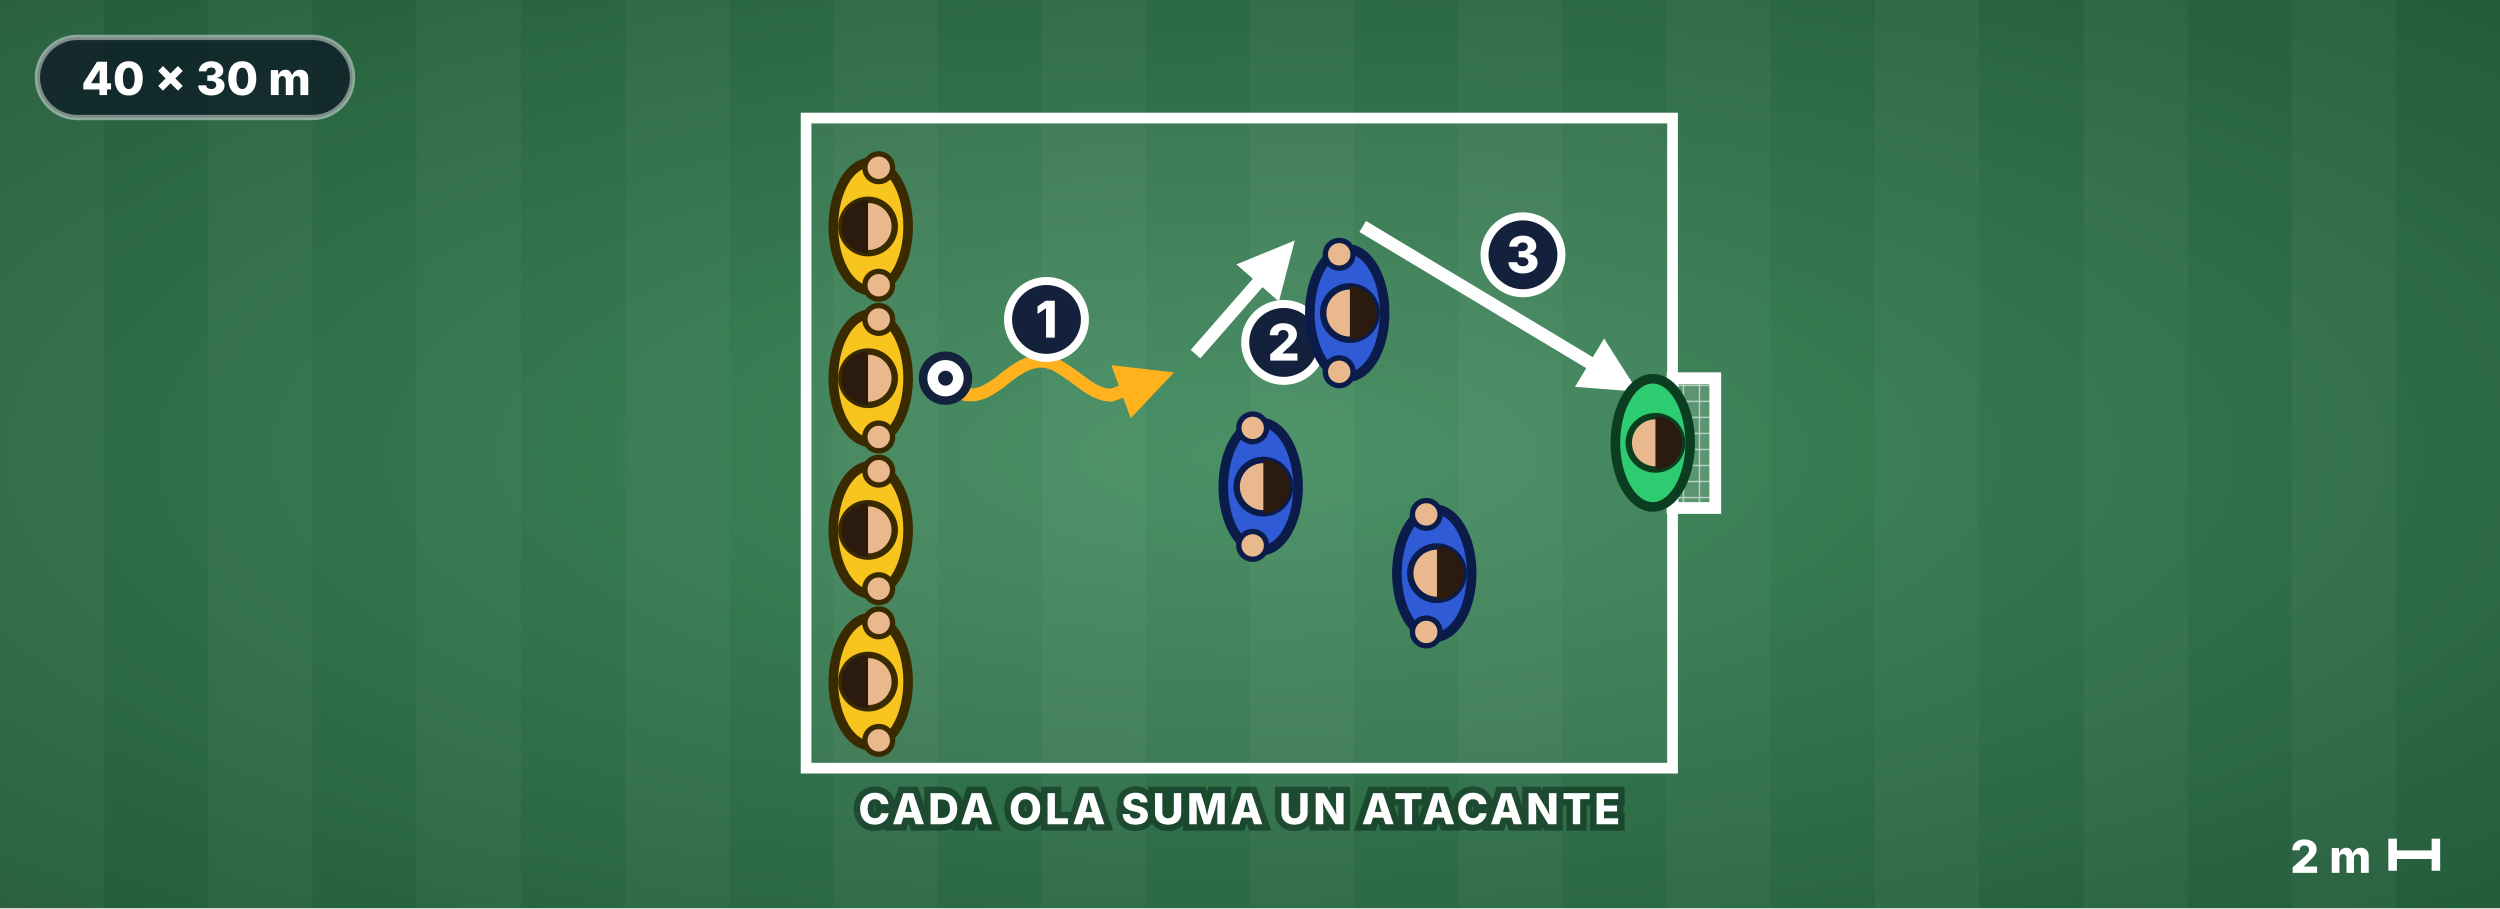
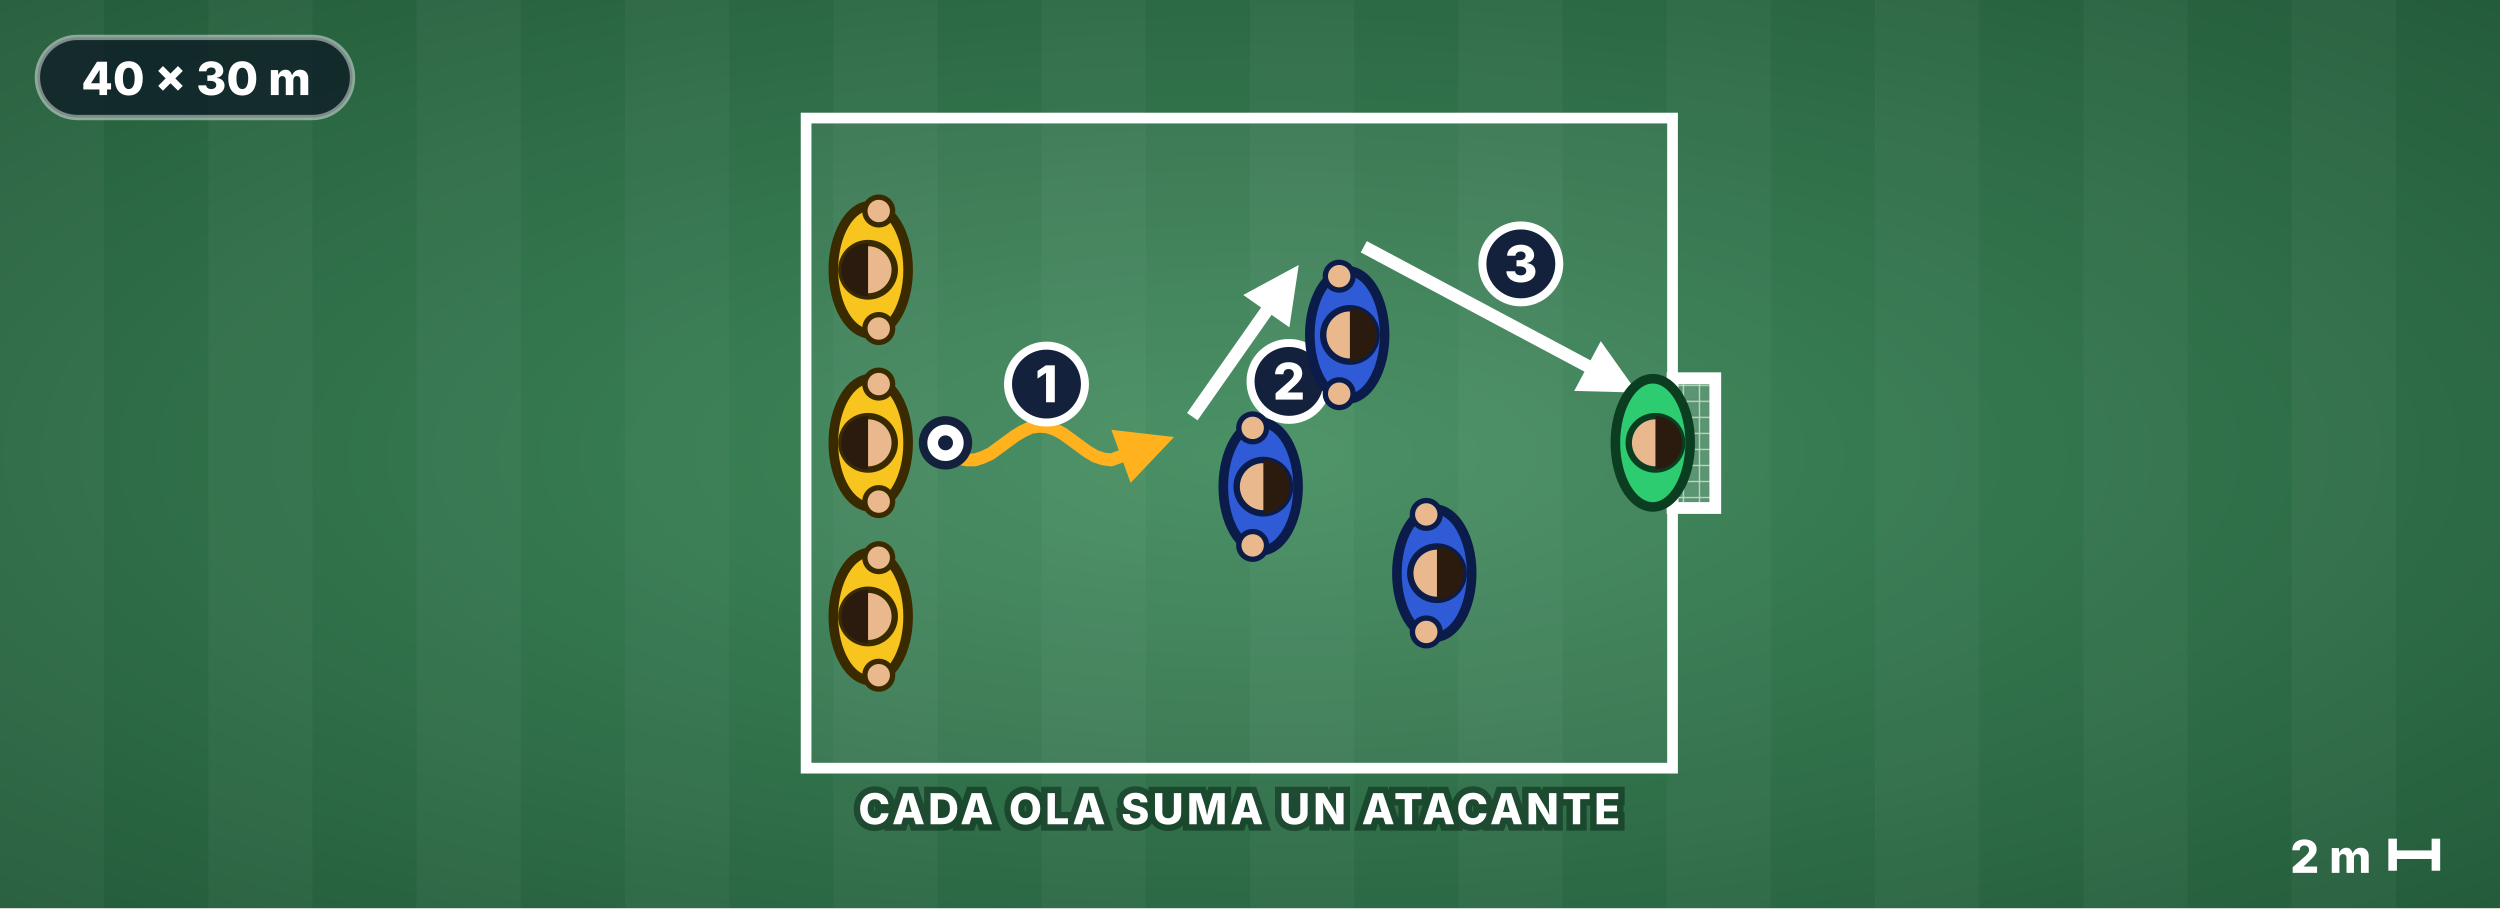
<svg xmlns="http://www.w3.org/2000/svg" viewBox="0 0 468 170" preserveAspectRatio="xMidYMid slice">
  <defs>
    <radialGradient id="g" cx="50%" cy="50%" r="70%">
      <stop offset="0" stop-color="#3f8a5c" />
      <stop offset="1" stop-color="#245c3b" />
    </radialGradient>
    <pattern id="hatch" width="6" height="6" patternUnits="userSpaceOnUse" patternTransform="rotate(45)">
      <rect width="6" height="6" fill="rgba(255,255,255,.10)" />
      <line x1="0" y1="0" x2="0" y2="6" stroke="rgba(255,255,255,.30)" stroke-width="1.6" />
    </pattern>
    <pattern id="net" width="3" height="3" patternUnits="userSpaceOnUse">
      <rect width="3" height="3" fill="rgba(255,255,255,.15)" />
      <path d="M0 0H3M0 0V3" stroke="rgba(255,255,255,.6)" stroke-width=".5" />
    </pattern>
    <marker id="ahW" viewBox="0 0 10 10" refX="7" refY="5" markerWidth="4.4" markerHeight="4.4" orient="auto">
      <path d="M0 0L10 5L0 10z" fill="#fff" />
    </marker>
    <marker id="ahB" viewBox="0 0 10 10" refX="7" refY="5" markerWidth="4.6" markerHeight="4.6" orient="auto">
      <path d="M0 0L10 5L0 10z" fill="#9fdcff" />
    </marker>
    <marker id="ahO" viewBox="0 0 10 10" refX="7" refY="5" markerWidth="4.4" markerHeight="4.4" orient="auto">
      <path d="M0 0L10 5L0 10z" fill="#ffb21e" />
    </marker>
  </defs>
  <rect width="468" height="170" fill="url(#g)" />
  <rect x="0.0" y="0" width="19.5" height="170" fill="rgba(255,255,255,.035)" />
  <rect x="39.0" y="0" width="19.5" height="170" fill="rgba(255,255,255,.035)" />
  <rect x="78.0" y="0" width="19.5" height="170" fill="rgba(255,255,255,.035)" />
  <rect x="117.0" y="0" width="19.5" height="170" fill="rgba(255,255,255,.035)" />
  <rect x="156.0" y="0" width="19.5" height="170" fill="rgba(255,255,255,.035)" />
  <rect x="195.0" y="0" width="19.5" height="170" fill="rgba(255,255,255,.035)" />
  <rect x="234.0" y="0" width="19.5" height="170" fill="rgba(255,255,255,.035)" />
  <rect x="273.0" y="0" width="19.5" height="170" fill="rgba(255,255,255,.035)" />
  <rect x="312.0" y="0" width="19.5" height="170" fill="rgba(255,255,255,.035)" />
  <rect x="351.0" y="0" width="19.5" height="170" fill="rgba(255,255,255,.035)" />
  <rect x="390.0" y="0" width="19.5" height="170" fill="rgba(255,255,255,.035)" />
  <rect x="429.0" y="0" width="19.5" height="170" fill="rgba(255,255,255,.035)" />
  <rect x="150.9" y="22.1" width="162.2" height="121.7" fill="rgba(255,255,255,.06)" stroke="#fff" stroke-width="2" />
  <rect x="313.1" y="70.8" width="8" height="24.3" fill="url(#net)" stroke="#fff" stroke-width="2.2" />
-   <polyline points="175.0,70.8 176.5,71.9 178.0,72.9 179.5,73.6 181.0,73.9 182.5,73.9 184.0,73.5 185.5,72.7 187.0,71.7 188.5,70.5 190.0,69.4 191.5,68.5 193.0,67.9 194.5,67.6 196.0,67.7 197.5,68.2 199.0,69.1 200.5,70.1 202.0,71.2 203.5,72.3 205.0,73.2 206.5,73.8 208.0,74.0 216.8,70.8" fill="none" stroke="#ffb21e" stroke-width="2.4" stroke-linejoin="round" marker-end="url(#ahO)" />
-   <line x1="223.8" y1="66.3" x2="240.3" y2="47.4" stroke="#fff" stroke-width="2.4" marker-end="url(#ahW)" />
-   <line x1="255.1" y1="42.4" x2="303.9" y2="71.7" stroke="#fff" stroke-width="2.4" marker-end="url(#ahW)" />
+   <polyline points="175.0,82.9 176.5,84.1 178.0,85.0 179.5,85.8 181.0,86.1 182.5,86.1 184.0,85.6 185.5,84.9 187.0,83.8 188.5,82.7 190.0,81.6 191.5,80.7 193.0,80.0 194.5,79.8 196.0,79.9 197.5,80.4 199.0,81.2 200.5,82.3 202.0,83.4 203.5,84.5 205.0,85.4 206.5,85.9 208.0,86.1 216.8,82.9" fill="none" stroke="#ffb21e" stroke-width="2.4" stroke-linejoin="round" marker-end="url(#ahO)" />
+   <line x1="223.2" y1="78.0" x2="241.3" y2="52.2" stroke="#fff" stroke-width="2.4" marker-end="url(#ahW)" />
+   <line x1="255.3" y1="46.2" x2="303.7" y2="72.0" stroke="#fff" stroke-width="2.4" marker-end="url(#ahW)" />
  <g transform="translate(309.4,82.9) rotate(270)">
    <ellipse rx="12" ry="7" fill="#2ecc71" stroke="#0b3d20" stroke-width="1.8" />
    <circle cy=".5" r="5" fill="#e9b88c" stroke="#0b3d20" stroke-width="1.2" />
    <path d="M-5 .5A5 5 0 0 0 5 .5Z" fill="#2b1a0e" />
  </g>
  <g>
-     <circle cx="195.9" cy="59.8" r="7.2" fill="#14213d" stroke="#fff" stroke-width="1.5" />
-     <text x="195.9" y="63.2" text-anchor="middle" font-family="Inter" font-weight="800" font-size="9.5" fill="#fff">1</text>
+     <circle cx="195.9" cy="71.9" r="7.2" fill="#14213d" stroke="#fff" stroke-width="1.5" />
+     <text x="195.9" y="75.3" text-anchor="middle" font-family="Inter" font-weight="800" font-size="9.5" fill="#fff">1</text>
  </g>
  <g>
-     <circle cx="240.3" cy="64.1" r="7.2" fill="#14213d" stroke="#fff" stroke-width="1.5" />
-     <text x="240.3" y="67.5" text-anchor="middle" font-family="Inter" font-weight="800" font-size="9.5" fill="#fff">2</text>
+     <circle cx="241.3" cy="71.4" r="7.2" fill="#14213d" stroke="#fff" stroke-width="1.5" />
+     <text x="241.3" y="74.8" text-anchor="middle" font-family="Inter" font-weight="800" font-size="9.5" fill="#fff">2</text>
  </g>
  <g>
-     <circle cx="285.1" cy="47.7" r="7.2" fill="#14213d" stroke="#fff" stroke-width="1.5" />
-     <text x="285.1" y="51.1" text-anchor="middle" font-family="Inter" font-weight="800" font-size="9.5" fill="#fff">3</text>
+     <circle cx="284.7" cy="49.4" r="7.2" fill="#14213d" stroke="#fff" stroke-width="1.5" />
+     <text x="284.7" y="52.8" text-anchor="middle" font-family="Inter" font-weight="800" font-size="9.5" fill="#fff">3</text>
  </g>
-   <g transform="translate(163.0,42.4) rotate(90)">
+   <g transform="translate(163.0,50.5) rotate(90)">
    <ellipse cx="0" cy="0" rx="12" ry="7" fill="#f7c51e" stroke="#3a2a00" stroke-width="1.8" />
    <circle cx="-11" cy="-1.5" r="2.6" fill="#e9b88c" stroke="#3a2a00" stroke-width="1" />
    <circle cx="11" cy="-1.5" r="2.6" fill="#e9b88c" stroke="#3a2a00" stroke-width="1" />
    <circle cx="0" cy="0.5" r="5" fill="#e9b88c" stroke="#3a2a00" stroke-width="1.2" />
    <path d="M-5 0.5 A5 5 0 0 0 5 0.5 Z" fill="#2b1a0e" />
  </g>
-   <g transform="translate(163.0,70.8) rotate(90)">
+   <g transform="translate(163.0,82.9) rotate(90)">
    <ellipse cx="0" cy="0" rx="12" ry="7" fill="#f7c51e" stroke="#3a2a00" stroke-width="1.8" />
    <circle cx="-11" cy="-1.5" r="2.6" fill="#e9b88c" stroke="#3a2a00" stroke-width="1" />
    <circle cx="11" cy="-1.5" r="2.6" fill="#e9b88c" stroke="#3a2a00" stroke-width="1" />
    <circle cx="0" cy="0.5" r="5" fill="#e9b88c" stroke="#3a2a00" stroke-width="1.2" />
    <path d="M-5 0.5 A5 5 0 0 0 5 0.5 Z" fill="#2b1a0e" />
  </g>
-   <circle cx="177.0" cy="70.8" r="4.2" fill="#fff" stroke="#14213d" stroke-width="1.6" />
-   <circle cx="177.0" cy="70.8" r="1.4" fill="#14213d" />
-   <g transform="translate(163.0,99.2) rotate(90)">
+   <circle cx="177.0" cy="82.9" r="4.2" fill="#fff" stroke="#14213d" stroke-width="1.6" />
+   <circle cx="177.0" cy="82.9" r="1.4" fill="#14213d" />
+   <g transform="translate(163.0,115.4) rotate(90)">
    <ellipse cx="0" cy="0" rx="12" ry="7" fill="#f7c51e" stroke="#3a2a00" stroke-width="1.8" />
    <circle cx="-11" cy="-1.5" r="2.6" fill="#e9b88c" stroke="#3a2a00" stroke-width="1" />
    <circle cx="11" cy="-1.5" r="2.6" fill="#e9b88c" stroke="#3a2a00" stroke-width="1" />
    <circle cx="0" cy="0.5" r="5" fill="#e9b88c" stroke="#3a2a00" stroke-width="1.2" />
    <path d="M-5 0.5 A5 5 0 0 0 5 0.5 Z" fill="#2b1a0e" />
  </g>
-   <g transform="translate(163.0,127.6) rotate(90)">
-     <ellipse cx="0" cy="0" rx="12" ry="7" fill="#f7c51e" stroke="#3a2a00" stroke-width="1.8" />
-     <circle cx="-11" cy="-1.5" r="2.6" fill="#e9b88c" stroke="#3a2a00" stroke-width="1" />
-     <circle cx="11" cy="-1.5" r="2.6" fill="#e9b88c" stroke="#3a2a00" stroke-width="1" />
-     <circle cx="0" cy="0.5" r="5" fill="#e9b88c" stroke="#3a2a00" stroke-width="1.2" />
-     <path d="M-5 0.5 A5 5 0 0 0 5 0.5 Z" fill="#2b1a0e" />
-   </g>
-   <g transform="translate(252.2,58.6) rotate(270)">
+   <g transform="translate(252.2,62.7) rotate(270)">
    <ellipse cx="0" cy="0" rx="12" ry="7" fill="#2f5bd6" stroke="#0b1b4a" stroke-width="1.8" />
    <circle cx="-11" cy="-1.5" r="2.6" fill="#e9b88c" stroke="#0b1b4a" stroke-width="1" />
    <circle cx="11" cy="-1.5" r="2.6" fill="#e9b88c" stroke="#0b1b4a" stroke-width="1" />
    <circle cx="0" cy="0.5" r="5" fill="#e9b88c" stroke="#0b1b4a" stroke-width="1.2" />
    <path d="M-5 0.5 A5 5 0 0 0 5 0.5 Z" fill="#2b1a0e" />
  </g>
  <g transform="translate(268.5,107.3) rotate(270)">
    <ellipse cx="0" cy="0" rx="12" ry="7" fill="#2f5bd6" stroke="#0b1b4a" stroke-width="1.8" />
    <circle cx="-11" cy="-1.5" r="2.6" fill="#e9b88c" stroke="#0b1b4a" stroke-width="1" />
    <circle cx="11" cy="-1.5" r="2.6" fill="#e9b88c" stroke="#0b1b4a" stroke-width="1" />
    <circle cx="0" cy="0.5" r="5" fill="#e9b88c" stroke="#0b1b4a" stroke-width="1.2" />
    <path d="M-5 0.5 A5 5 0 0 0 5 0.5 Z" fill="#2b1a0e" />
  </g>
  <g transform="translate(236.0,91.1) rotate(270)">
    <ellipse cx="0" cy="0" rx="12" ry="7" fill="#2f5bd6" stroke="#0b1b4a" stroke-width="1.8" />
    <circle cx="-11" cy="-1.5" r="2.6" fill="#e9b88c" stroke="#0b1b4a" stroke-width="1" />
    <circle cx="11" cy="-1.5" r="2.6" fill="#e9b88c" stroke="#0b1b4a" stroke-width="1" />
    <circle cx="0" cy="0.5" r="5" fill="#e9b88c" stroke="#0b1b4a" stroke-width="1.2" />
    <path d="M-5 0.5 A5 5 0 0 0 5 0.5 Z" fill="#2b1a0e" />
  </g>
  <text x="232.0" y="154.3" text-anchor="middle" font-family="Inter" font-weight="800" font-size="8" letter-spacing=".6" fill="#fff" paint-order="stroke" stroke="rgba(10,40,25,.55)" stroke-width="2.4">CADA OLA SUMA UN ATACANTE</text>
  <rect x="7" y="7" width="59" height="15" rx="7.5" fill="rgba(10,20,35,.72)" stroke="rgba(255,255,255,.45)" />
  <text x="36.7" y="17.8" text-anchor="middle" font-family="Inter" font-weight="800" font-size="8.6" fill="#fff">40 × 30 m</text>
  <text x="443.9" y="163.4" text-anchor="end" font-family="Inter" font-weight="800" font-size="8.5" fill="#fff">2 m</text>
  <path d="M447.9 157.0 V163.0 M447.9 160.0 H456.0 M456.0 157.0 V163.0" stroke="#fff" stroke-width="1.6" />
</svg>
